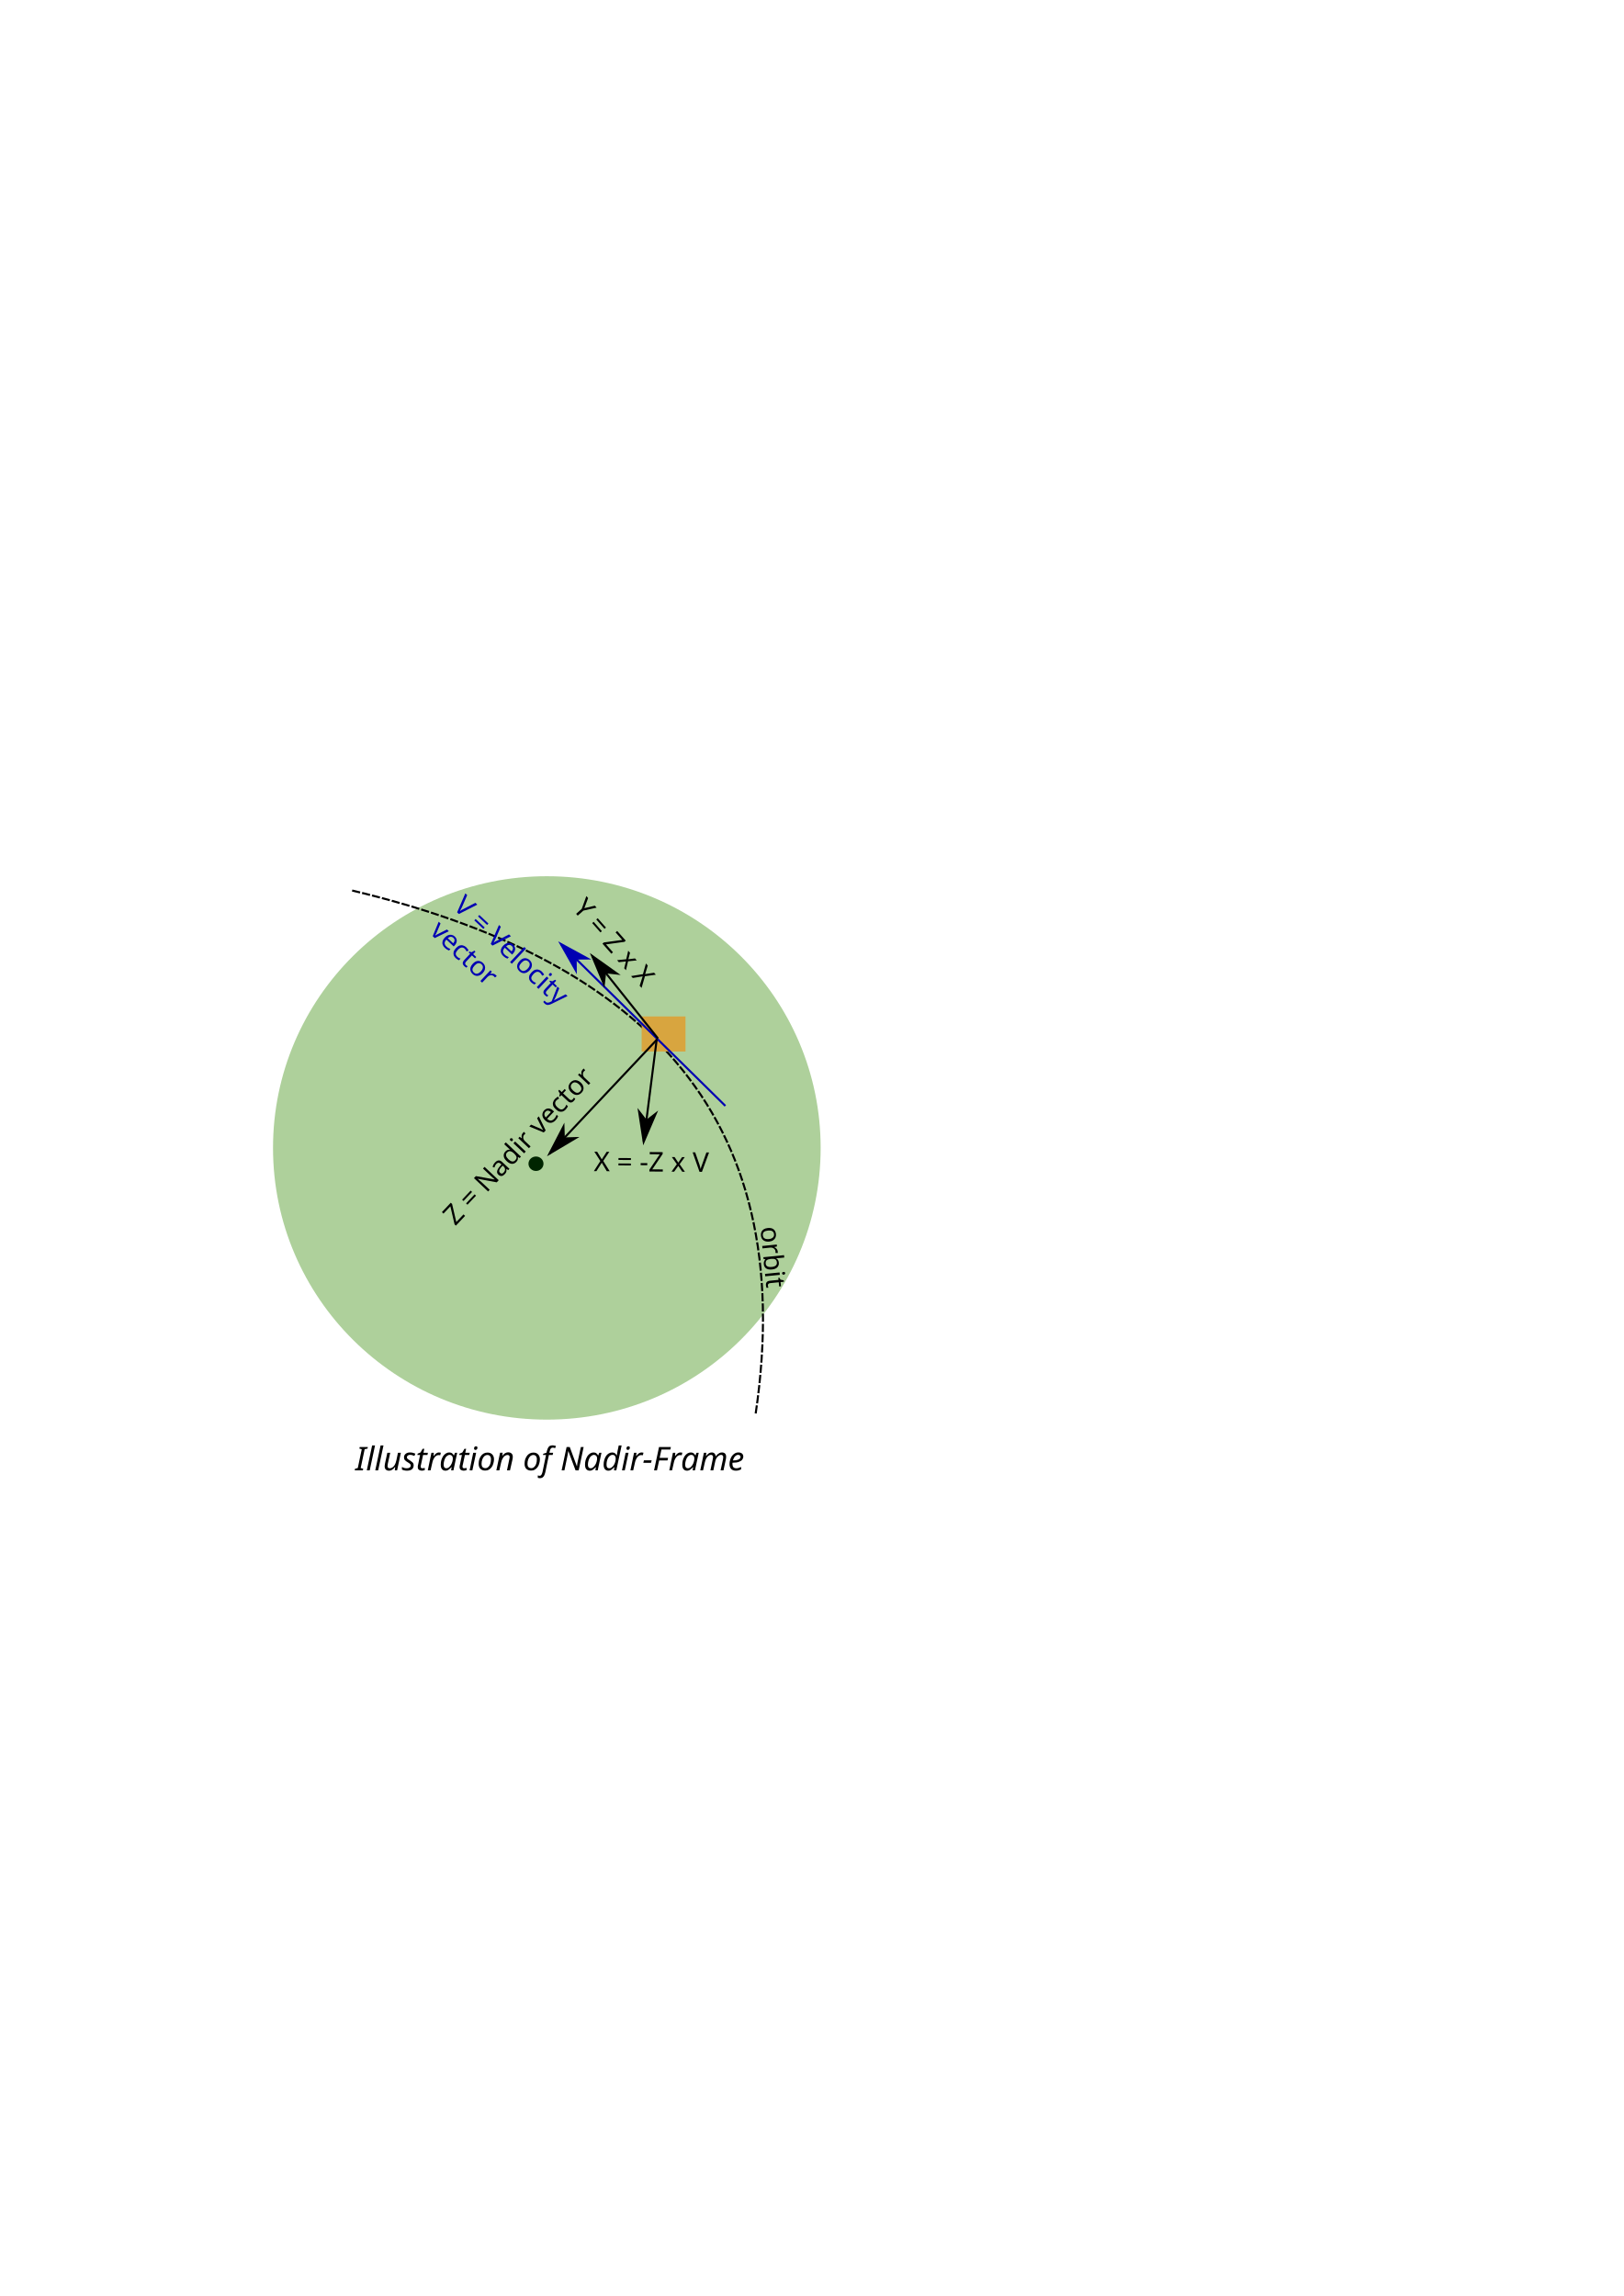
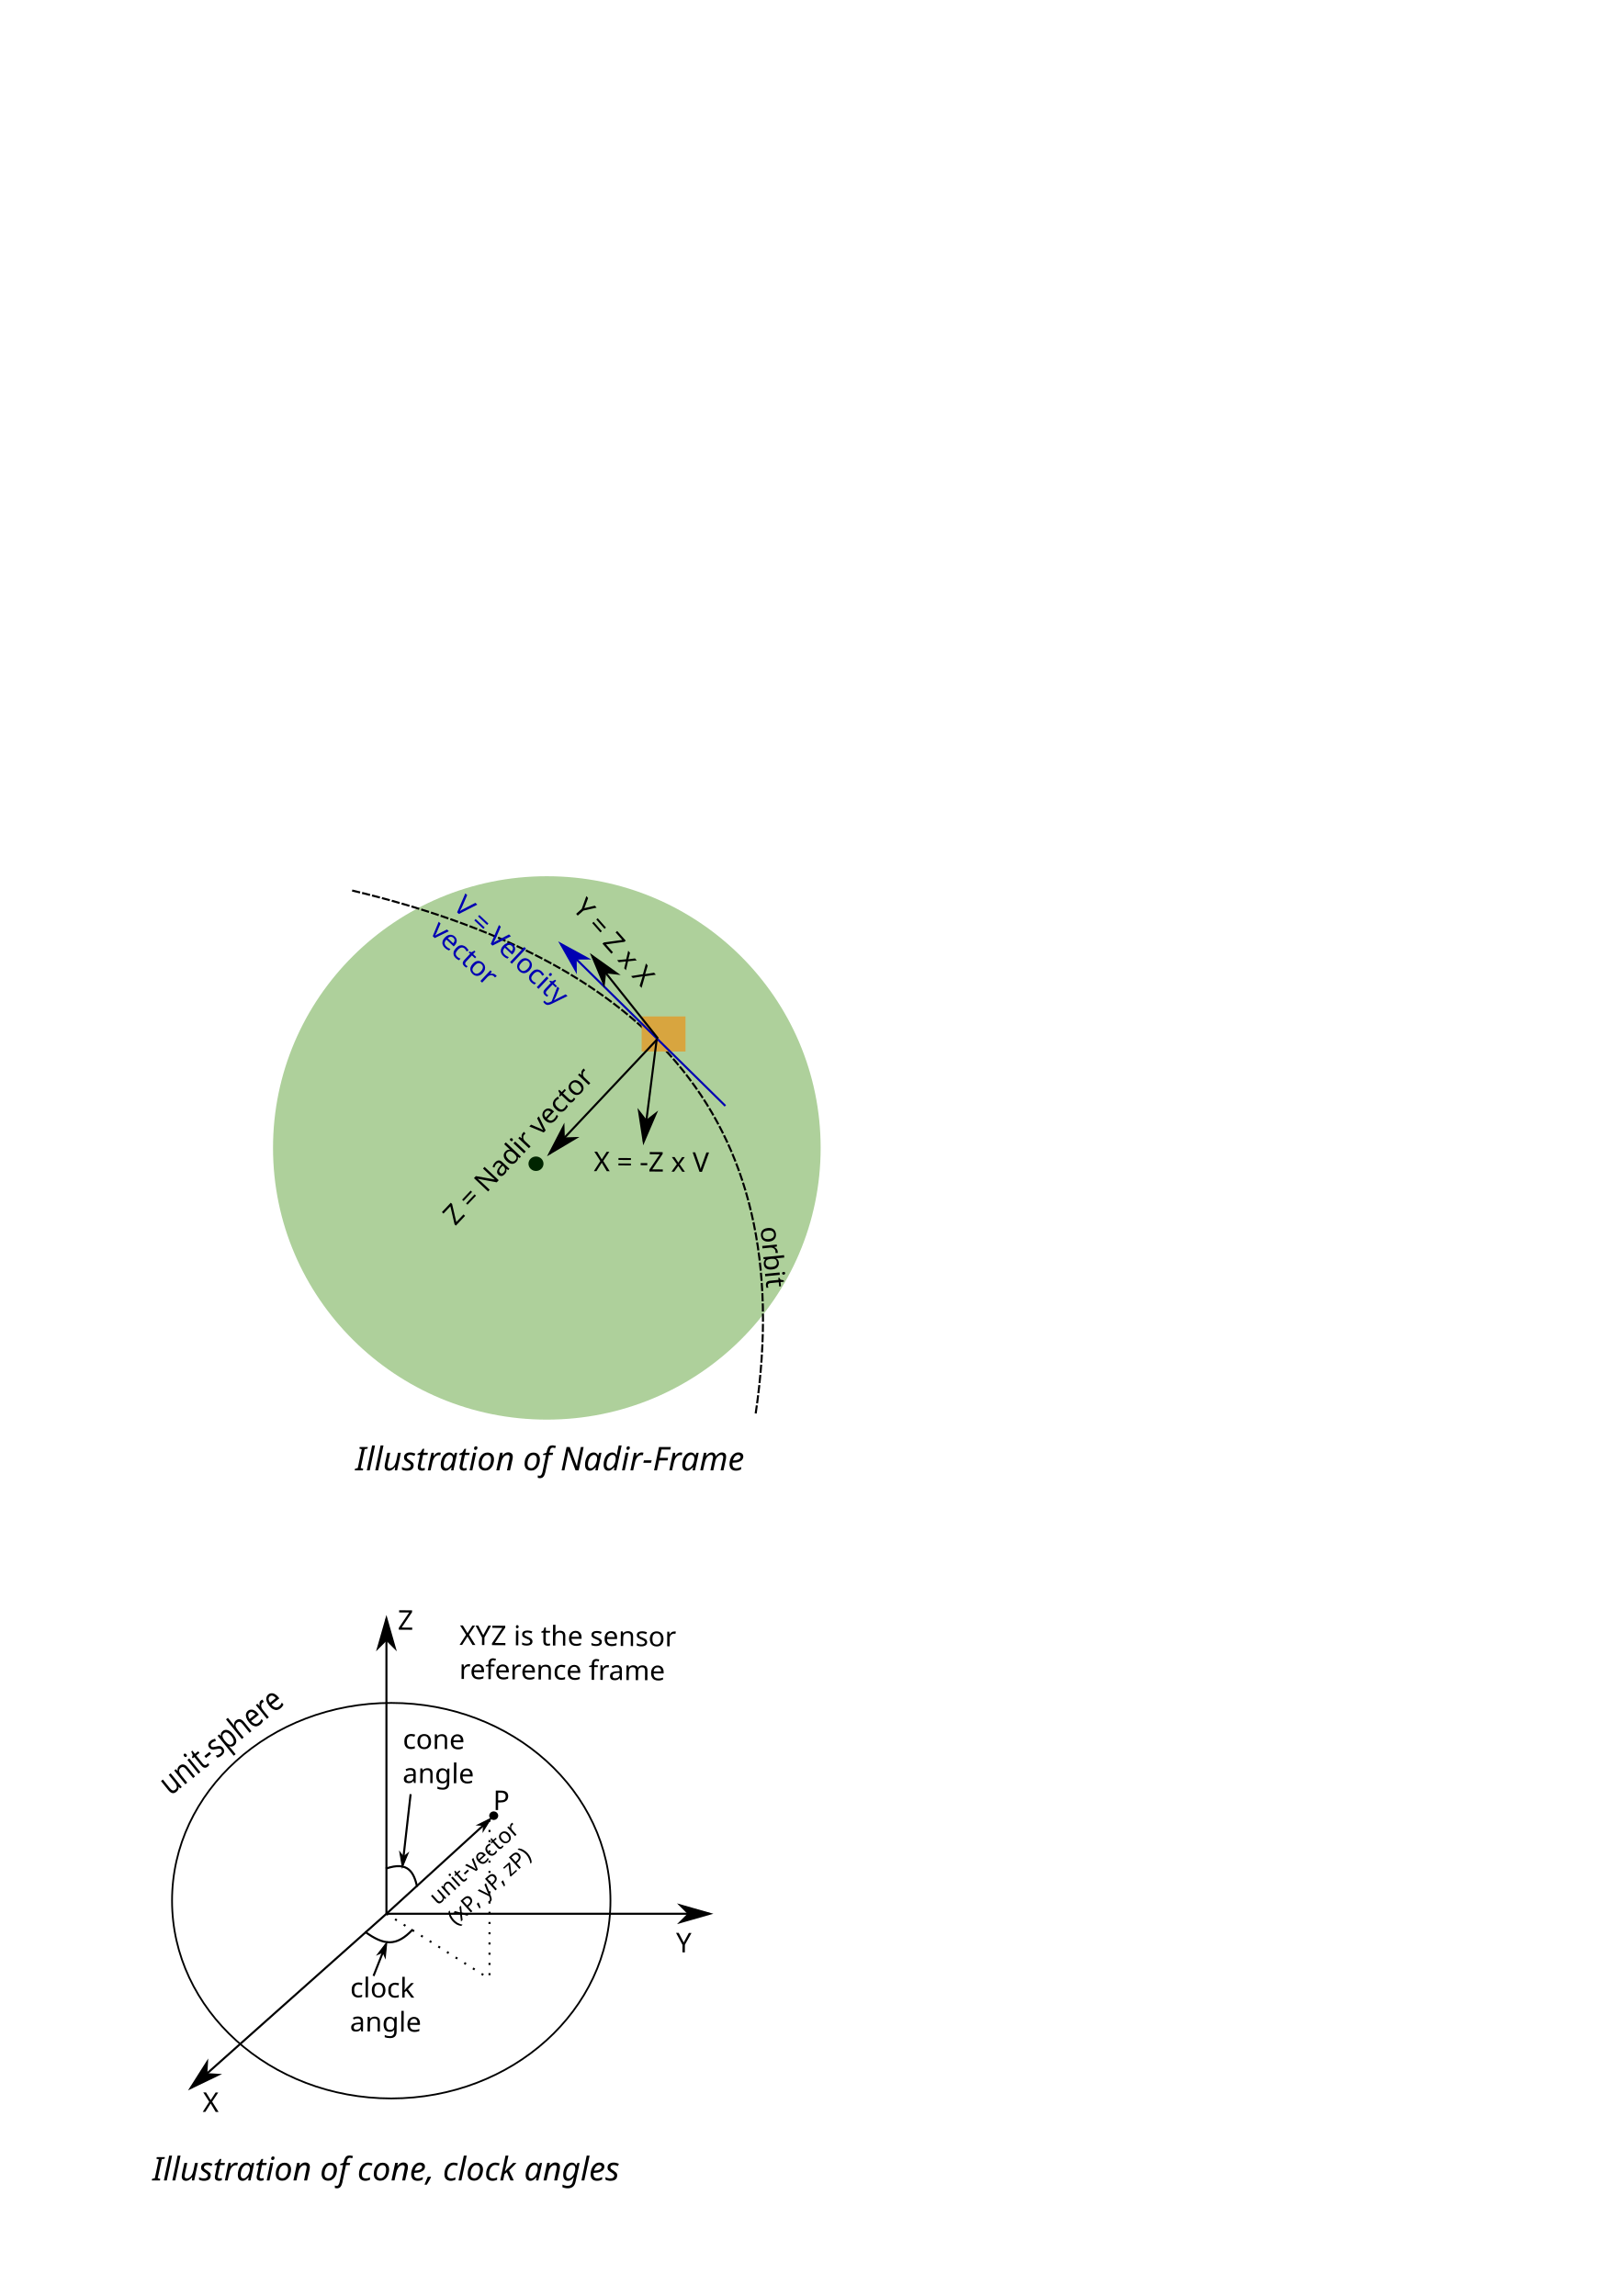
<svg xmlns="http://www.w3.org/2000/svg" width="210mm" height="297mm" viewBox="0 0 210 297" version="1.1" id="svg1009">
  <defs id="defs1003">
+     <marker orient="auto" refY="0.0" refX="0.0" id="marker2037" style="overflow:visible;">
+       <path id="path2035" d="M 0.0,0.0 L 5.0,-5.0 L -12.5,0.0 L 5.0,5.0 L 0.0,0.0 z " style="fill-rule:evenodd;stroke:#000000;stroke-width:1pt;stroke-opacity:1;fill:#000000;fill-opacity:1" transform="scale(0.4) rotate(180) translate(10,0)" />
+     </marker>
+     <marker orient="auto" refY="0.0" refX="0.0" id="Arrow1Mend" style="overflow:visible;">
+       <path id="path1605" d="M 0.0,0.0 L 5.0,-5.0 L -12.5,0.0 L 5.0,5.0 L 0.0,0.0 z " style="fill-rule:evenodd;stroke:#000000;stroke-width:1pt;stroke-opacity:1;fill:#000000;fill-opacity:1" transform="scale(0.4) rotate(180) translate(10,0)" />
+     </marker>
+     <marker orient="auto" refY="0" refX="0" id="marker945" style="overflow:visible">
+       <path id="path943" d="M 0,0 5,-5 -12.5,0 5,5 Z" style="fill:#000000;fill-opacity:1;fill-rule:evenodd;stroke:#000000;stroke-width:1pt;stroke-opacity:1" transform="matrix(-0.8,0,0,-0.8,-10,0)" />
+     </marker>
+     <marker style="overflow:visible" id="marker887" refX="0" refY="0" orient="auto">
+       <path transform="matrix(-0.8,0,0,-0.8,-10,0)" style="fill:#000000;fill-opacity:1;fill-rule:evenodd;stroke:#000000;stroke-width:1pt;stroke-opacity:1" d="M 0,0 5,-5 -12.5,0 5,5 Z" id="path885" />
+     </marker>
    <marker orient="auto" refY="0" refX="0" id="Arrow1Lend" style="overflow:visible">
      <path id="path5532" d="M 0,0 5,-5 -12.5,0 5,5 Z" style="fill:#000000;fill-opacity:1;fill-rule:evenodd;stroke:#000000;stroke-width:1pt;stroke-opacity:1" transform="matrix(-0.8,0,0,-0.8,-10,0)" />
    </marker>
    <marker orient="auto" refY="0" refX="0" id="Arrow1Lend-9" style="overflow:visible">
      <path id="path5532-0" d="M 0,0 5,-5 -12.5,0 5,5 Z" style="fill:#0000b2;fill-opacity:1;fill-rule:evenodd;stroke:#0000b2;stroke-width:1pt;stroke-opacity:1" transform="matrix(-0.8,0,0,-0.8,-10,0)" />
    </marker>
    <marker orient="auto" refY="0" refX="0" id="Arrow1Lend-5" style="overflow:visible">
      <path id="path5532-4" d="M 0,0 5,-5 -12.5,0 5,5 Z" style="fill:#000000;fill-opacity:1;fill-rule:evenodd;stroke:#000000;stroke-width:1pt;stroke-opacity:1" transform="matrix(-0.8,0,0,-0.8,-10,0)" />
    </marker>
    <marker orient="auto" refY="0" refX="0" id="Arrow1Lend-5-1" style="overflow:visible">
      <path id="path5532-4-0" d="M 0,0 5,-5 -12.5,0 5,5 Z" style="fill:#000000;fill-opacity:1;fill-rule:evenodd;stroke:#000000;stroke-width:1pt;stroke-opacity:1" transform="matrix(-0.8,0,0,-0.8,-10,0)" />
    </marker>
    <marker orient="auto" refY="0" refX="0" id="Arrow1Lend-5-9" style="overflow:visible">
      <path id="path5532-4-09" d="M 0,0 5,-5 -12.5,0 5,5 Z" style="fill:#000000;fill-opacity:1;fill-rule:evenodd;stroke:#000000;stroke-width:1pt;stroke-opacity:1" transform="matrix(-0.8,0,0,-0.8,-10,0)" />
+     </marker>
+     <marker style="overflow:visible" id="marker887-7" refX="0" refY="0" orient="auto">
+       <path transform="matrix(-0.8,0,0,-0.8,-10,0)" style="fill:#000000;fill-opacity:1;fill-rule:evenodd;stroke:#000000;stroke-width:1pt;stroke-opacity:1" d="M 0,0 5,-5 -12.5,0 5,5 Z" id="path885-2" />
+     </marker>
+     <marker orient="auto" refY="0" refX="0" id="marker2037-5" style="overflow:visible">
+       <path id="path2035-0" d="M 0,0 5,-5 -12.5,0 5,5 Z" style="fill:#000000;fill-opacity:1;fill-rule:evenodd;stroke:#000000;stroke-width:1pt;stroke-opacity:1" transform="matrix(-0.4,0,0,-0.4,-4,0)" />
    </marker>
  </defs>
  <g id="layer1">
    <ellipse style="opacity:1;vector-effect:none;fill:#64a53f;fill-opacity:0.522;stroke:none;stroke-width:0.265;stroke-linecap:butt;stroke-linejoin:bevel;stroke-miterlimit:4;stroke-dasharray:none;stroke-dashoffset:0;stroke-opacity:1;paint-order:markers stroke fill" id="path4716" cx="70.724" cy="148.49" rx="35.413" ry="35.146" />
    <path style="fill:none;stroke:#000000;stroke-width:0.265;stroke-linecap:butt;stroke-linejoin:miter;stroke-miterlimit:4;stroke-dasharray:1.058, 0.265;stroke-dashoffset:0;stroke-opacity:1" d="m 45.546,115.193 c 36.279,8.671 58.116,28.002 52.161,67.847" id="path5523" />
    <rect style="opacity:1;vector-effect:none;fill:#d8a53f;fill-opacity:1;stroke:none;stroke-width:0.265;stroke-linecap:butt;stroke-linejoin:bevel;stroke-miterlimit:4;stroke-dasharray:none;stroke-dashoffset:0;stroke-opacity:1;paint-order:markers stroke fill" id="rect5525" width="5.67" height="4.536" x="82.988" y="131.483" />
    <path style="fill:none;stroke:#000000;stroke-width:0.265;stroke-linecap:butt;stroke-linejoin:miter;stroke-miterlimit:4;stroke-dasharray:none;stroke-opacity:1;marker-end:url(#Arrow1Lend)" d="M 85.1,134.333 71.094,149.2" id="path5527" />
    <path style="fill:none;stroke:#0000b2;stroke-width:0.265;stroke-linecap:butt;stroke-linejoin:miter;stroke-miterlimit:4;stroke-dasharray:none;stroke-opacity:1;marker-end:url(#Arrow1Lend-9)" d="M 93.812,143.053 72.558,122.13" id="path5527-3" />
    <text xml:space="preserve" style="font-style:normal;font-weight:normal;font-size:10.583px;line-height:1.25;font-family:sans-serif;letter-spacing:0px;word-spacing:0px;fill:#000000;fill-opacity:1;stroke:none;stroke-width:0.265" x="45.96" y="190.192" id="text6800">
      <tspan id="tspan6798" x="45.96" y="190.192" style="font-style:italic;font-variant:normal;font-weight:normal;font-stretch:normal;font-size:4.233px;font-family:sans-serif;-inkscape-font-specification:'sans-serif, Normal';font-variant-ligatures:normal;font-variant-caps:normal;font-variant-numeric:normal;font-feature-settings:normal;text-align:start;writing-mode:lr-tb;text-anchor:start;stroke-width:0.265">Illustration of Nadir-Frame</tspan>
    </text>
    <text xml:space="preserve" style="font-style:normal;font-weight:normal;font-size:10.583px;line-height:1.25;font-family:sans-serif;letter-spacing:0px;word-spacing:0px;fill:#000000;fill-opacity:1;stroke:none;stroke-width:0.265" x="-75.043" y="151.665" id="text6800-8" transform="rotate(-46.68361)">
      <tspan x="-75.043" y="151.665" style="font-style:normal;font-variant:normal;font-weight:normal;font-stretch:normal;font-size:3.528px;font-family:sans-serif;-inkscape-font-specification:'sans-serif, Normal';font-variant-ligatures:normal;font-variant-caps:normal;font-variant-numeric:normal;font-feature-settings:normal;text-align:start;writing-mode:lr-tb;text-anchor:start;stroke-width:0.265" id="tspan6858">Z = Nadir vector</tspan>
    </text>
    <text xml:space="preserve" style="font-style:normal;font-weight:normal;font-size:3.528px;line-height:1.25;font-family:sans-serif;letter-spacing:0px;word-spacing:0px;fill:#0000b2;fill-opacity:1;stroke:none;stroke-width:0.265" x="123.005" y="45.489" id="text6800-8-4" transform="rotate(43.23105)">
      <tspan id="tspan6798-0-3" x="123.005" y="45.489" style="font-style:normal;font-variant:normal;font-weight:normal;font-stretch:normal;font-size:3.528px;font-family:sans-serif;-inkscape-font-specification:'sans-serif, Normal';font-variant-ligatures:normal;font-variant-caps:normal;font-variant-numeric:normal;font-feature-settings:normal;text-align:start;writing-mode:lr-tb;text-anchor:start;fill:#0000b2;fill-opacity:1;stroke-width:0.265">V = Velocity </tspan>
      <tspan x="123.005" y="49.899" style="font-style:normal;font-variant:normal;font-weight:normal;font-stretch:normal;font-size:3.528px;font-family:sans-serif;-inkscape-font-specification:'sans-serif, Normal';font-variant-ligatures:normal;font-variant-caps:normal;font-variant-numeric:normal;font-feature-settings:normal;text-align:start;writing-mode:lr-tb;text-anchor:start;fill:#0000b2;fill-opacity:1;stroke-width:0.265" id="tspan6844">vector</tspan>
    </text>
    <ellipse style="opacity:1;vector-effect:none;fill:#002500;fill-opacity:1;stroke:none;stroke-width:0.245;stroke-linecap:butt;stroke-linejoin:bevel;stroke-miterlimit:4;stroke-dasharray:0.978, 0.245;stroke-dashoffset:0;stroke-opacity:1;paint-order:markers stroke fill" id="path6862" cx="69.321" cy="150.536" rx="0.971" ry="0.935" />
    <path style="fill:none;stroke:#000000;stroke-width:0.265;stroke-linecap:butt;stroke-linejoin:miter;stroke-miterlimit:4;stroke-dasharray:none;stroke-opacity:1;marker-end:url(#Arrow1Lend-5)" d="M 84.942,134.392 83.255,147.647" id="path5527-2" />
    <text xml:space="preserve" style="font-style:normal;font-weight:normal;font-size:10.583px;line-height:1.25;font-family:sans-serif;letter-spacing:0px;word-spacing:0px;fill:#000000;fill-opacity:1;stroke:none;stroke-width:0.265" x="77.802" y="150.98" id="text6800-8-3" transform="rotate(0.3823392)">
      <tspan x="77.802" y="150.98" style="font-style:normal;font-variant:normal;font-weight:normal;font-stretch:normal;font-size:3.528px;font-family:sans-serif;-inkscape-font-specification:'sans-serif, Normal';font-variant-ligatures:normal;font-variant-caps:normal;font-variant-numeric:normal;font-feature-settings:normal;text-align:start;writing-mode:lr-tb;text-anchor:start;stroke-width:0.265" id="tspan6858-0">X = -Z x V</tspan>
    </text>
    <path style="fill:none;stroke:#000000;stroke-width:0.265;stroke-linecap:butt;stroke-linejoin:miter;stroke-miterlimit:4;stroke-dasharray:none;stroke-opacity:1;marker-end:url(#Arrow1Lend-5-9)" d="M 85.1,134.333 76.61,123.682" id="path5527-2-9" />
    <text xml:space="preserve" style="font-style:normal;font-weight:normal;font-size:10.583px;line-height:1.25;font-family:sans-serif;letter-spacing:0px;word-spacing:0px;fill:#000000;fill-opacity:1;stroke:none;stroke-width:0.265" x="137.078" y="22.42" id="text6800-8-3-0" transform="rotate(48.54167)">
      <tspan x="137.078" y="22.42" style="font-style:normal;font-variant:normal;font-weight:normal;font-stretch:normal;font-size:3.528px;font-family:sans-serif;-inkscape-font-specification:'sans-serif, Normal';font-variant-ligatures:normal;font-variant-caps:normal;font-variant-numeric:normal;font-feature-settings:normal;text-align:start;writing-mode:lr-tb;text-anchor:start;stroke-width:0.265" id="tspan6858-0-6">Y = Z x X</tspan>
    </text>
    <text xml:space="preserve" style="font-style:normal;font-weight:normal;font-size:10.583px;line-height:1.25;font-family:sans-serif;letter-spacing:0px;word-spacing:0px;fill:#000000;fill-opacity:1;stroke:none;stroke-width:0.265" x="167.791" y="-81.984" id="text6800-8-3-5" transform="rotate(84.26577)">
      <tspan x="167.791" y="-81.984" style="font-style:normal;font-variant:normal;font-weight:normal;font-stretch:normal;font-size:3.528px;font-family:sans-serif;-inkscape-font-specification:'sans-serif, Normal';font-variant-ligatures:normal;font-variant-caps:normal;font-variant-numeric:normal;font-feature-settings:normal;text-align:start;writing-mode:lr-tb;text-anchor:start;stroke-width:0.265" id="tspan6858-0-5">orbit</tspan>
    </text>
+     <ellipse style="opacity:1;vector-effect:none;fill:none;fill-opacity:0.522;stroke:#000000;stroke-width:0.227;stroke-linecap:butt;stroke-linejoin:bevel;stroke-miterlimit:4;stroke-dasharray:none;stroke-dashoffset:0;stroke-opacity:1;paint-order:markers stroke fill" id="path873" cx="50.602" cy="245.864" rx="28.35" ry="25.581" />
+     <path style="fill:none;stroke:#000000;stroke-width:0.265;stroke-linecap:butt;stroke-linejoin:miter;stroke-miterlimit:4;stroke-dasharray:none;stroke-opacity:1;marker-end:url(#marker945)" d="m 49.979,247.555 0,-38.137" id="path875" />
+     <path style="fill:none;stroke:#000000;stroke-width:0.265px;stroke-linecap:butt;stroke-linejoin:miter;stroke-opacity:1;marker-end:url(#marker887)" d="m 49.979,247.555 41.774,0" id="path877" />
+     <path style="fill:none;stroke:#000000;stroke-width:0.265px;stroke-linecap:butt;stroke-linejoin:miter;stroke-opacity:1;marker-end:url(#marker887-7)" d="M 49.979,247.555 24.694,270.069" id="path877-9" />
+     <text xml:space="preserve" style="font-style:normal;font-weight:normal;font-size:10.583px;line-height:1.25;font-family:sans-serif;letter-spacing:0px;word-spacing:0px;fill:#000000;fill-opacity:1;stroke:none;stroke-width:0.265" x="28.031" y="272.998" id="text6800-8-3-6" transform="rotate(0.3823391)">
+       <tspan x="28.031" y="272.998" style="font-style:normal;font-variant:normal;font-weight:normal;font-stretch:normal;font-size:3.528px;font-family:sans-serif;-inkscape-font-specification:'sans-serif, Normal';font-variant-ligatures:normal;font-variant-caps:normal;font-variant-numeric:normal;font-feature-settings:normal;text-align:start;writing-mode:lr-tb;text-anchor:start;stroke-width:0.265" id="tspan6858-0-7">X</tspan>
+     </text>
+     <text xml:space="preserve" style="font-style:normal;font-weight:normal;font-size:10.583px;line-height:1.25;font-family:sans-serif;letter-spacing:0px;word-spacing:0px;fill:#000000;fill-opacity:1;stroke:none;stroke-width:0.265" x="89.101" y="251.95" id="text6800-8-3-6-8" transform="rotate(0.3823391)">
+       <tspan x="89.101" y="251.95" style="font-style:normal;font-variant:normal;font-weight:normal;font-stretch:normal;font-size:3.528px;font-family:sans-serif;-inkscape-font-specification:'sans-serif, Normal';font-variant-ligatures:normal;font-variant-caps:normal;font-variant-numeric:normal;font-feature-settings:normal;text-align:start;writing-mode:lr-tb;text-anchor:start;stroke-width:0.265" id="tspan6858-0-7-2">Y</tspan>
+     </text>
+     <text xml:space="preserve" style="font-style:normal;font-weight:normal;font-size:10.583px;line-height:1.25;font-family:sans-serif;letter-spacing:0px;word-spacing:0px;fill:#000000;fill-opacity:1;stroke:none;stroke-width:0.265" x="52.84" y="210.462" id="text6800-8-3-6-89" transform="rotate(0.3823391)">
+       <tspan x="52.84" y="210.462" style="font-style:normal;font-variant:normal;font-weight:normal;font-stretch:normal;font-size:3.528px;font-family:sans-serif;-inkscape-font-specification:'sans-serif, Normal';font-variant-ligatures:normal;font-variant-caps:normal;font-variant-numeric:normal;font-feature-settings:normal;text-align:start;writing-mode:lr-tb;text-anchor:start;stroke-width:0.265" id="tspan6858-0-7-5">Z</tspan>
+     </text>
+     <path style="fill:none;stroke:#000000;stroke-width:0.265px;stroke-linecap:butt;stroke-linejoin:miter;stroke-opacity:1;marker-end:url(#Arrow1Mend)" d="M 49.979,247.555 63.311,235.39" id="path1594" />
+     <text xml:space="preserve" style="font-style:normal;font-weight:normal;font-size:11.689px;line-height:1.25;font-family:sans-serif;letter-spacing:0px;word-spacing:0px;fill:#000000;fill-opacity:1;stroke:none;stroke-width:0.292" x="-142.113" y="176.614" id="text6800-8-3-6-89-4" transform="matrix(0.7063851,-0.5663664,0.6932018,0.8598621,0,0)">
+       <tspan x="-142.113" y="176.614" style="font-style:normal;font-variant:normal;font-weight:normal;font-stretch:normal;font-size:3.896px;font-family:sans-serif;-inkscape-font-specification:'sans-serif, Normal';font-variant-ligatures:normal;font-variant-caps:normal;font-variant-numeric:normal;font-feature-settings:normal;text-align:start;writing-mode:lr-tb;text-anchor:start;stroke-width:0.292" id="tspan6858-0-7-5-1">unit-sphere</tspan>
+     </text>
+     <path style="fill:none;stroke:#000000;stroke-width:0.265;stroke-linecap:butt;stroke-linejoin:miter;stroke-opacity:1;stroke-miterlimit:4;stroke-dasharray:0.265,1.058;stroke-dashoffset:0" d="m 63.311,235.39 v 20.584" id="path1944" />
+     <path style="fill:none;stroke:#000000;stroke-width:0.265;stroke-linecap:butt;stroke-linejoin:miter;stroke-opacity:1;stroke-miterlimit:4;stroke-dasharray:0.265,1.058;stroke-dashoffset:0" d="m 49.979,247.555 13.332,8.419" id="path1946" />
+     <path style="fill:none;stroke:#000000;stroke-width:0.265px;stroke-linecap:butt;stroke-linejoin:miter;stroke-opacity:1" d="m 49.893,241.721 c 2.914,-1.014 3.629,0.501 4.059,2.344" id="path1948" />
+     <path style="fill:none;stroke:#000000;stroke-width:0.265px;stroke-linecap:butt;stroke-linejoin:miter;stroke-opacity:1" d="m 47.206,249.881 c 2.442,1.773 4.054,1.966 6.186,-0.302" id="path1948-5" />
+     <text xml:space="preserve" style="font-style:normal;font-weight:normal;font-size:3.528px;line-height:1.25;font-family:sans-serif;letter-spacing:0px;word-spacing:0px;fill:#000000;fill-opacity:1;stroke:none;stroke-width:0.265" x="53.609" y="225.862" id="text6800-8-3-00" transform="rotate(0.3823391)">
+       <tspan x="53.609" y="225.862" style="font-style:normal;font-variant:normal;font-weight:normal;font-stretch:normal;font-size:3.528px;font-family:sans-serif;-inkscape-font-specification:'sans-serif, Normal';font-variant-ligatures:normal;font-variant-caps:normal;font-variant-numeric:normal;font-feature-settings:normal;text-align:start;writing-mode:lr-tb;text-anchor:start;stroke-width:0.265" id="tspan6858-0-69">cone</tspan>
+       <tspan x="53.609" y="230.272" style="font-style:normal;font-variant:normal;font-weight:normal;font-stretch:normal;font-size:3.528px;font-family:sans-serif;-inkscape-font-specification:'sans-serif, Normal';font-variant-ligatures:normal;font-variant-caps:normal;font-variant-numeric:normal;font-feature-settings:normal;text-align:start;writing-mode:lr-tb;text-anchor:start;stroke-width:0.265" id="tspan1983">angle</tspan>
+     </text>
+     <text xml:space="preserve" style="font-style:normal;font-weight:normal;font-size:3.528px;line-height:1.25;font-family:sans-serif;letter-spacing:0px;word-spacing:0px;fill:#000000;fill-opacity:1;stroke:none;stroke-width:0.265" x="47.012" y="258.044" id="text6800-8-3-00-6" transform="rotate(0.3823391)">
+       <tspan x="47.012" y="258.044" style="font-style:normal;font-variant:normal;font-weight:normal;font-stretch:normal;font-size:3.528px;font-family:sans-serif;-inkscape-font-specification:'sans-serif, Normal';font-variant-ligatures:normal;font-variant-caps:normal;font-variant-numeric:normal;font-feature-settings:normal;text-align:start;writing-mode:lr-tb;text-anchor:start;stroke-width:0.265" id="tspan1983-9">clock</tspan>
+       <tspan x="47.012" y="262.454" style="font-style:normal;font-variant:normal;font-weight:normal;font-stretch:normal;font-size:3.528px;font-family:sans-serif;-inkscape-font-specification:'sans-serif, Normal';font-variant-ligatures:normal;font-variant-caps:normal;font-variant-numeric:normal;font-feature-settings:normal;text-align:start;writing-mode:lr-tb;text-anchor:start;stroke-width:0.265" id="tspan2008">angle</tspan>
+     </text>
+     <text xml:space="preserve" style="font-style:normal;font-variant:normal;font-weight:normal;font-stretch:normal;font-size:2.822px;line-height:1.25;font-family:sans-serif;-inkscape-font-specification:'sans-serif, Normal';font-variant-ligatures:normal;font-variant-caps:normal;font-variant-numeric:normal;font-feature-settings:normal;text-align:start;letter-spacing:0px;word-spacing:0px;writing-mode:lr-tb;text-anchor:start;fill:#000000;fill-opacity:1;stroke:none;stroke-width:0.265" x="-122.857" y="221.099" id="text6800-8-3-00-5" transform="rotate(-41.98907)">
+       <tspan x="-122.857" y="221.099" style="font-style:normal;font-variant:normal;font-weight:normal;font-stretch:normal;font-size:2.822px;font-family:sans-serif;-inkscape-font-specification:'sans-serif, Normal';font-variant-ligatures:normal;font-variant-caps:normal;font-variant-numeric:normal;font-feature-settings:normal;text-align:start;writing-mode:lr-tb;text-anchor:start;stroke-width:0.265" id="tspan1983-94">unit-vector</tspan>
+       <tspan x="-122.857" y="224.626" style="font-style:normal;font-variant:normal;font-weight:normal;font-stretch:normal;font-size:2.822px;font-family:sans-serif;-inkscape-font-specification:'sans-serif, Normal';font-variant-ligatures:normal;font-variant-caps:normal;font-variant-numeric:normal;font-feature-settings:normal;text-align:start;writing-mode:lr-tb;text-anchor:start;stroke-width:0.265" id="tspan2466">(xP, yP, zP)</tspan>
+     </text>
+     <path style="fill:none;stroke:#000000;stroke-width:0.265px;stroke-linecap:butt;stroke-linejoin:miter;stroke-opacity:1;marker-end:url(#marker2037)" d="m 53.106,232.083 -1.039,9.166" id="path2033" />
+     <path style="fill:none;stroke:#000000;stroke-width:0.265px;stroke-linecap:butt;stroke-linejoin:miter;stroke-opacity:1;marker-end:url(#marker2037-5)" d="M 48.31,255.596 49.916,251.533" id="path2033-4" />
+     <text xml:space="preserve" style="font-style:normal;font-weight:normal;font-size:10.583px;line-height:1.25;font-family:sans-serif;letter-spacing:0px;word-spacing:0px;fill:#000000;fill-opacity:1;stroke:none;stroke-width:0.265" x="19.716" y="282.056" id="text6800-9">
+       <tspan id="tspan6798-8" x="19.716" y="282.056" style="font-style:italic;font-variant:normal;font-weight:normal;font-stretch:normal;font-size:4.233px;font-family:sans-serif;-inkscape-font-specification:'sans-serif, Normal';font-variant-ligatures:normal;font-variant-caps:normal;font-variant-numeric:normal;font-feature-settings:normal;text-align:start;writing-mode:lr-tb;text-anchor:start;stroke-width:0.265">Illustration of cone, clock angles</tspan>
+     </text>
+     <text xml:space="preserve" style="font-style:normal;font-weight:normal;font-size:3.528px;line-height:1.25;font-family:sans-serif;letter-spacing:0px;word-spacing:0px;fill:#000000;fill-opacity:1;stroke:none;stroke-width:0.265" x="65.323" y="233.702" id="text6800-8-3-00-6-9" transform="rotate(0.3823391)">
+       <tspan x="65.323" y="233.702" style="font-style:normal;font-variant:normal;font-weight:normal;font-stretch:normal;font-size:3.528px;font-family:sans-serif;-inkscape-font-specification:'sans-serif, Normal';font-variant-ligatures:normal;font-variant-caps:normal;font-variant-numeric:normal;font-feature-settings:normal;text-align:start;writing-mode:lr-tb;text-anchor:start;stroke-width:0.265" id="tspan2008-0">P</tspan>
+     </text>
+     <ellipse style="opacity:1;vector-effect:none;fill:#000000;fill-opacity:1;stroke:#000000;stroke-width:0.265;stroke-linecap:butt;stroke-linejoin:bevel;stroke-miterlimit:4;stroke-dasharray:3.175, 0.265;stroke-dashoffset:0;stroke-opacity:1;paint-order:markers stroke fill" id="path2491" cx="63.854" cy="234.87" rx="0.449" ry="0.425" />
+     <text xml:space="preserve" style="font-style:normal;font-weight:normal;font-size:3.528px;line-height:1.25;font-family:sans-serif;letter-spacing:0px;word-spacing:0px;fill:#000000;fill-opacity:1;stroke:none;stroke-width:0.265" x="60.843" y="212.374" id="text6800-8-3-00-6-6" transform="rotate(0.3823391)">
+       <tspan x="60.843" y="212.374" style="font-style:normal;font-variant:normal;font-weight:normal;font-stretch:normal;font-size:3.528px;font-family:sans-serif;-inkscape-font-specification:'sans-serif, Normal';font-variant-ligatures:normal;font-variant-caps:normal;font-variant-numeric:normal;font-feature-settings:normal;text-align:start;writing-mode:lr-tb;text-anchor:start;stroke-width:0.265" id="tspan2008-1">XYZ is the sensor </tspan>
+       <tspan x="60.843" y="216.784" style="font-style:normal;font-variant:normal;font-weight:normal;font-stretch:normal;font-size:3.528px;font-family:sans-serif;-inkscape-font-specification:'sans-serif, Normal';font-variant-ligatures:normal;font-variant-caps:normal;font-variant-numeric:normal;font-feature-settings:normal;text-align:start;writing-mode:lr-tb;text-anchor:start;stroke-width:0.265" id="tspan2520">reference frame</tspan>
+     </text>
+     <text xml:space="preserve" style="font-style:normal;font-weight:normal;font-size:10.583px;line-height:1.25;font-family:sans-serif;letter-spacing:0px;word-spacing:0px;fill:#000000;fill-opacity:1;stroke:none;stroke-width:0.265" x="72.296" y="218.824" id="text2516">
+       <tspan id="tspan2514" x="72.296" y="228.479" style="stroke-width:0.265" />
+     </text>
  </g>
</svg>
